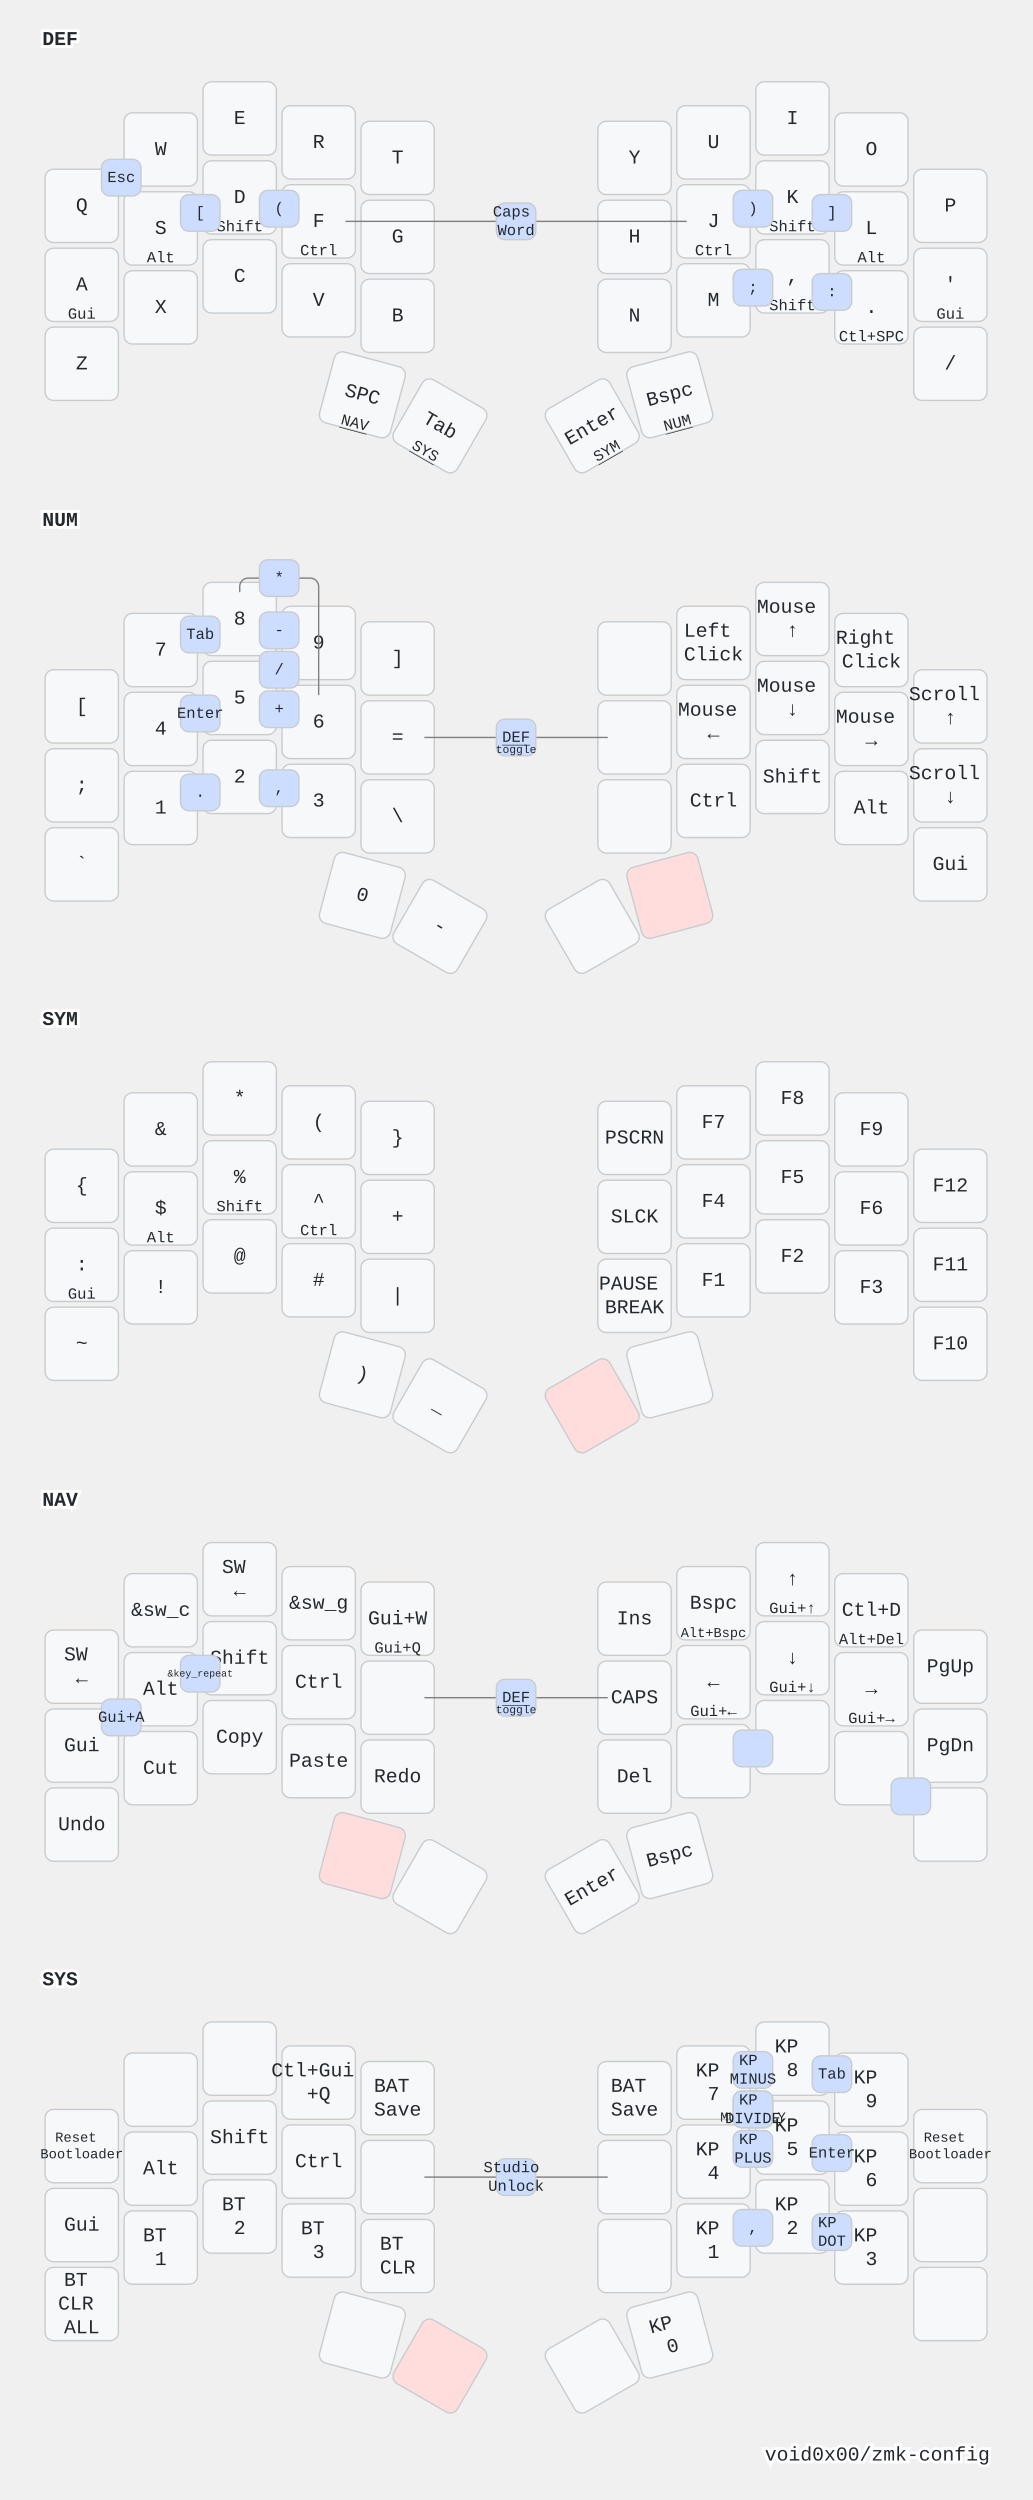
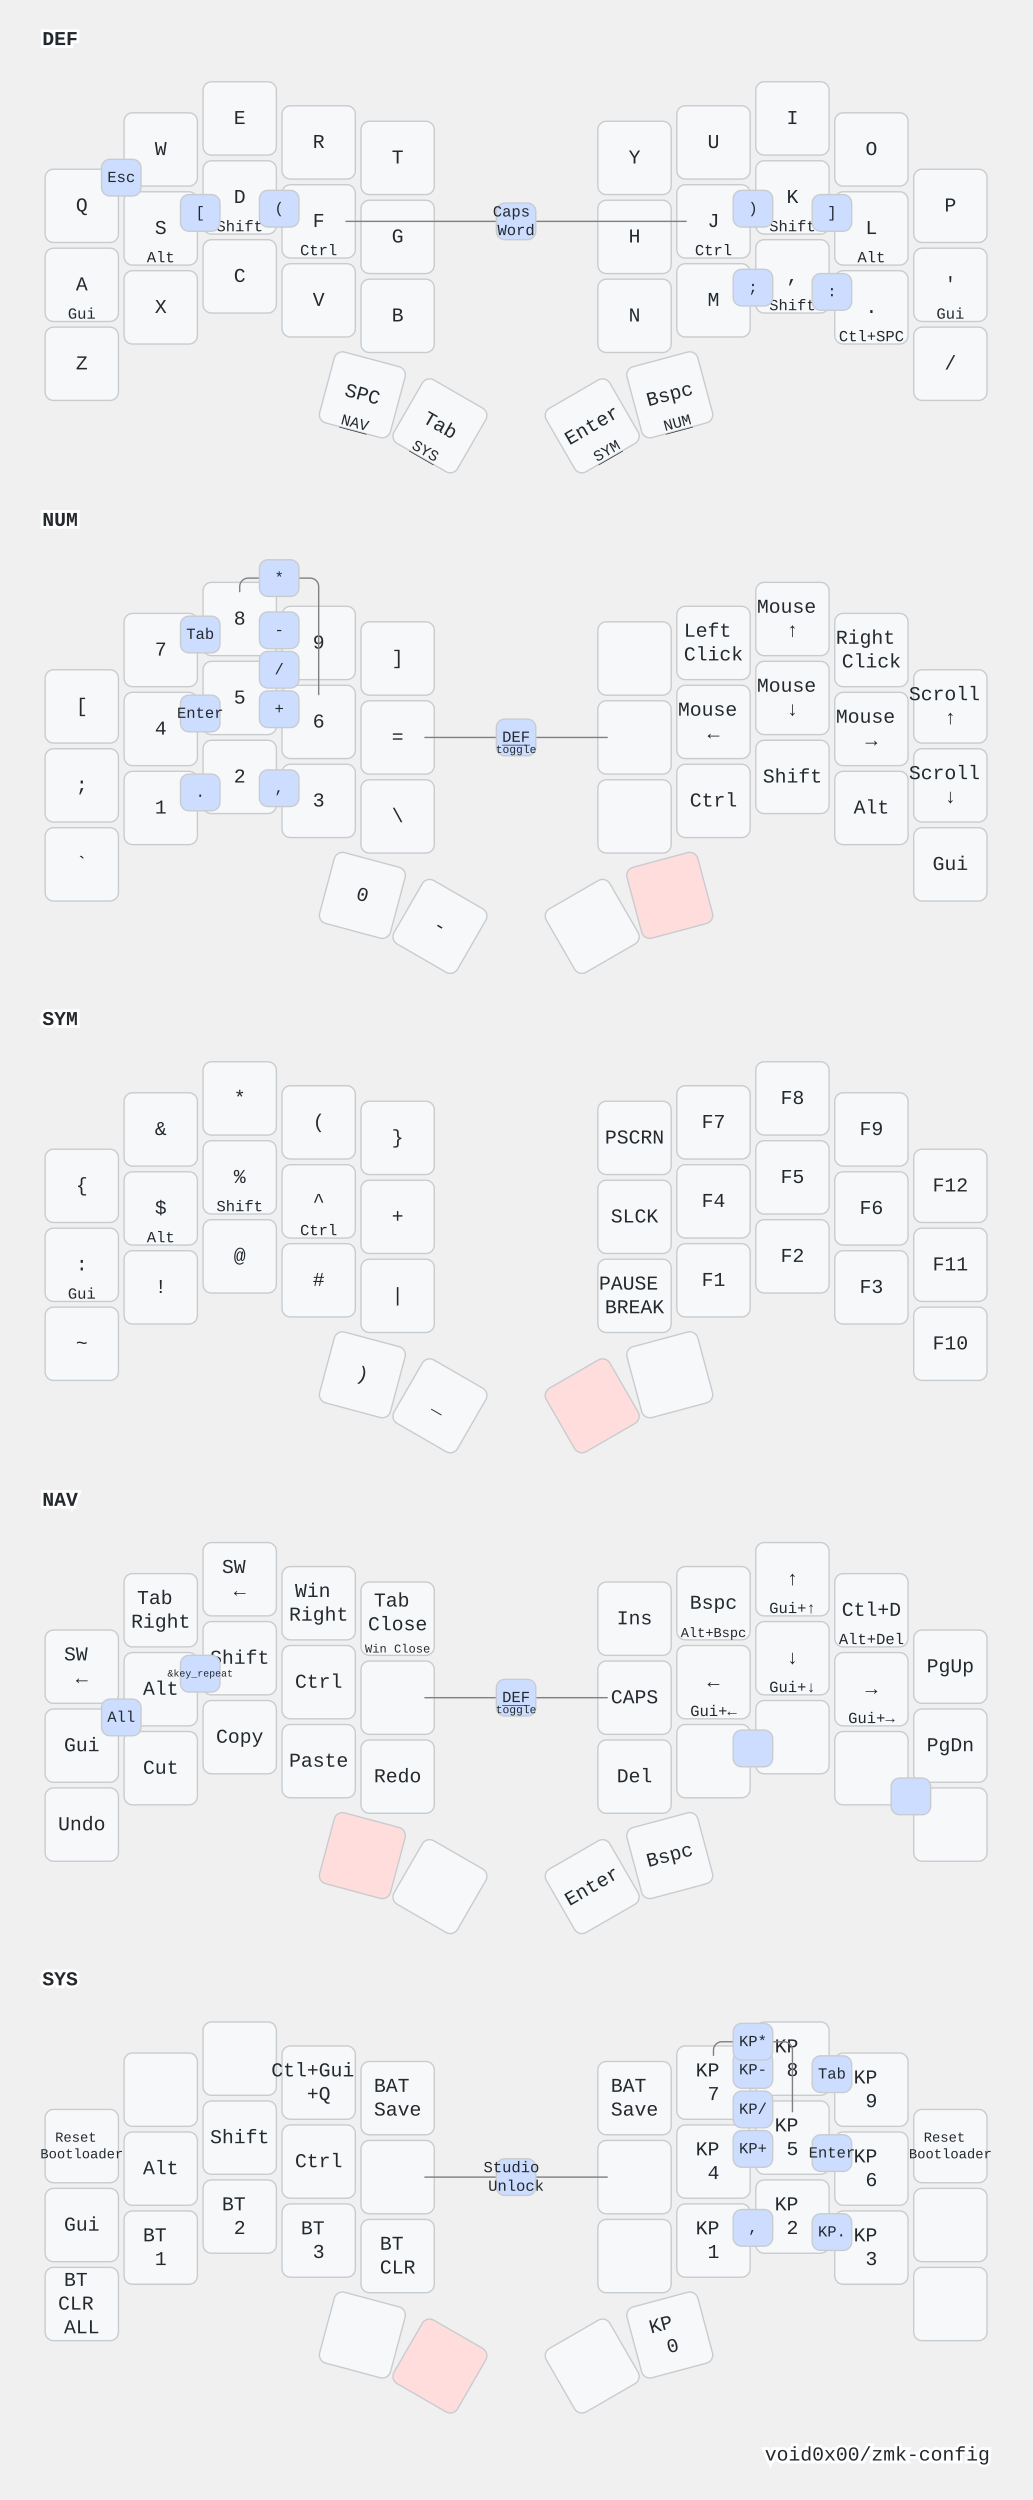
<svg xmlns="http://www.w3.org/2000/svg" xmlns:xlink="http://www.w3.org/1999/xlink" width="732" height="1773" viewBox="0 0 732 1773" class="keymap">
  <defs>/* start glyphs */
<svg id="mdi:play-pause">
      <svg id="mdi-play-pause" viewBox="0 0 24 24">
        <path d="M3,5V19L11,12M13,19H16V5H13M18,5V19H21V5" />
      </svg>
    </svg>
    <svg id="mdi:skip-backward">
      <svg id="mdi-skip-backward" viewBox="0 0 24 24">
        <path d="M20,5V19L13,12M6,5V19H4V5M13,5V19L6,12" />
      </svg>
    </svg>
    <svg id="mdi:skip-forward">
      <svg id="mdi-skip-forward" viewBox="0 0 24 24">
        <path d="M4,5V19L11,12M18,5V19H20V5M11,5V19L18,12" />
      </svg>
    </svg>
    <svg id="mdi:volume-high">
      <svg id="mdi-volume-high" viewBox="0 0 24 24">
        <path d="M14,3.23V5.29C16.89,6.15 19,8.83 19,12C19,15.17 16.89,17.84 14,18.7V20.77C18,19.86 21,16.28 21,12C21,7.72 18,4.14 14,3.23M16.5,12C16.5,10.23 15.5,8.71 14,7.97V16C15.5,15.29 16.5,13.76 16.5,12M3,9V15H7L12,20V4L7,9H3Z" />
      </svg>
    </svg>
    <svg id="mdi:volume-medium">
      <svg id="mdi-volume-medium" viewBox="0 0 24 24">
        <path d="M5,9V15H9L14,20V4L9,9M18.5,12C18.5,10.23 17.5,8.71 16,7.97V16C17.5,15.29 18.5,13.76 18.5,12Z" />
      </svg>
    </svg>
    <svg id="mdi:volume-off">
      <svg id="mdi-volume-off" viewBox="0 0 24 24">
        <path d="M12,4L9.91,6.09L12,8.18M4.27,3L3,4.27L7.73,9H3V15H7L12,20V13.27L16.25,17.53C15.58,18.04 14.83,18.46 14,18.7V20.77C15.38,20.45 16.63,19.82 17.68,18.96L19.73,21L21,19.73L12,10.73M19,12C19,12.94 18.8,13.82 18.46,14.64L19.97,16.15C20.62,14.91 21,13.5 21,12C21,7.72 18,4.14 14,3.23V5.29C16.89,6.15 19,8.83 19,12M16.5,12C16.5,10.23 15.5,8.71 14,7.97V10.18L16.45,12.63C16.5,12.43 16.5,12.21 16.5,12Z" />
      </svg>
    </svg>
  </defs>/* end glyphs */
<style>/* inherit to force styles through use tags */
svg path {
    fill: inherit;
}

/* font and background color specifications */
svg.keymap {
    font-family: SFMono-Regular,Consolas,Liberation Mono,Menlo,monospace;
    font-size: 14px;
    font-kerning: normal;
    text-rendering: optimizeLegibility;
    fill: #24292e;
}

/* default key styling */
rect.key {
    fill: #f6f8fa;
}

rect.key, rect.combo {
    stroke: #c9cccf;
    stroke-width: 1;
}

/* default key side styling, only used is draw_key_sides is set */
rect.side {
    filter: brightness(90%);
}

/* color accent for combo boxes */
rect.combo, rect.combo-separate {
    fill: #cdf;
}

/* color accent for held keys */
rect.held, rect.combo.held {
    fill: #fdd;
}

/* color accent for ghost (optional) keys */
rect.ghost, rect.combo.ghost {
    stroke-dasharray: 4, 4;
    stroke-width: 2;
}

text {
    text-anchor: middle;
    dominant-baseline: middle;
}

/* styling for layer labels */
text.label {
    font-weight: bold;
    text-anchor: start;
    stroke: white;
    stroke-width: 4;
    paint-order: stroke;
}

/* styling for optional footer */
text.footer {
    text-anchor: end;
    dominant-baseline: auto;
    stroke: white;
    stroke-width: 4;
    paint-order: stroke;
}

/* styling for combo tap, and key non-tap label text */
text.combo, text.hold, text.shifted, text.left, text.right, text.tl, text.tr, text.bl, text.br {
    font-size: 11px;
}

text.hold, text.bl, text.br {
    text-anchor: middle;
    dominant-baseline: auto;
}

text.shifted, text.tl, text.tr {
    text-anchor: middle;
    dominant-baseline: hanging;
}

text.left, text.tl, text.bl {
    text-anchor: start;
}

text.right, text.tr, text.br {
    text-anchor: end;
}

text.layer-activator {
    text-decoration: underline;
}

/* styling for hold/shifted label text in combo box */
text.combo.hold, text.combo.shifted, text.combo.left, text.combo.right {
    font-size: 8px;
}

/* lighter symbol for transparent keys */
text.trans {
    fill: #7b7e81;
}

/* styling for combo dendrons */
path.combo {
    stroke-width: 1;
    stroke: gray;
    fill: none;
}

/* Start Tabler Icons Cleanup */
/* cannot use height/width with glyphs */
.icon-tabler &gt; path {
    fill: inherit;
    stroke: inherit;
    stroke-width: 2;
}
/* hide tabler's default box */
.icon-tabler &gt; path[stroke="none"][fill="none"] {
    visibility: hidden;
}
/* End Tabler Icons Cleanup */

@media (prefers-color-scheme: dark) {
svg.keymap { fill: #d1d6db; }
rect.key { fill: #3f4750; }
rect.key, rect.combo { stroke: #60666c; }
rect.combo, rect.combo-separate { fill: #1f3d7a; }
rect.held, rect.combo.held { fill: #854747; }
text.label, text.footer { stroke: black; }
text.trans { fill: #7e8184; }
path.combo { stroke: #7f7f7f; }

}</style>
  <g transform="translate(30, 0)" class="layer-DEF">
    <text x="0" y="28" class="label" id="DEF">DEF</text>
    <g transform="translate(0, 56)">
      <g transform="translate(28, 90)" class="key keypos-0">
        <rect rx="6" ry="6" x="-26" y="-26" width="52" height="52" class="key" />
        <text x="0" y="0" class="key tap">Q</text>
      </g>
      <g transform="translate(84, 50)" class="key keypos-1">
        <rect rx="6" ry="6" x="-26" y="-26" width="52" height="52" class="key" />
        <text x="0" y="0" class="key tap">W</text>
      </g>
      <g transform="translate(140, 28)" class="key keypos-2">
        <rect rx="6" ry="6" x="-26" y="-26" width="52" height="52" class="key" />
        <text x="0" y="0" class="key tap">E</text>
      </g>
      <g transform="translate(196, 45)" class="key keypos-3">
        <rect rx="6" ry="6" x="-26" y="-26" width="52" height="52" class="key" />
        <text x="0" y="0" class="key tap">R</text>
      </g>
      <g transform="translate(252, 56)" class="key keypos-4">
        <rect rx="6" ry="6" x="-26" y="-26" width="52" height="52" class="key" />
        <text x="0" y="0" class="key tap">T</text>
      </g>
      <g transform="translate(420, 56)" class="key keypos-5">
        <rect rx="6" ry="6" x="-26" y="-26" width="52" height="52" class="key" />
        <text x="0" y="0" class="key tap">Y</text>
      </g>
      <g transform="translate(476, 45)" class="key keypos-6">
        <rect rx="6" ry="6" x="-26" y="-26" width="52" height="52" class="key" />
        <text x="0" y="0" class="key tap">U</text>
      </g>
      <g transform="translate(532, 28)" class="key keypos-7">
        <rect rx="6" ry="6" x="-26" y="-26" width="52" height="52" class="key" />
        <text x="0" y="0" class="key tap">I</text>
      </g>
      <g transform="translate(588, 50)" class="key keypos-8">
        <rect rx="6" ry="6" x="-26" y="-26" width="52" height="52" class="key" />
        <text x="0" y="0" class="key tap">O</text>
      </g>
      <g transform="translate(644, 90)" class="key keypos-9">
        <rect rx="6" ry="6" x="-26" y="-26" width="52" height="52" class="key" />
        <text x="0" y="0" class="key tap">P</text>
      </g>
      <g transform="translate(28, 146)" class="key keypos-10">
        <rect rx="6" ry="6" x="-26" y="-26" width="52" height="52" class="key" />
        <text x="0" y="0" class="key tap">A</text>
        <text x="0" y="24" class="key hold">Gui</text>
      </g>
      <g transform="translate(84, 106)" class="key keypos-11">
        <rect rx="6" ry="6" x="-26" y="-26" width="52" height="52" class="key" />
        <text x="0" y="0" class="key tap">S</text>
        <text x="0" y="24" class="key hold">Alt</text>
      </g>
      <g transform="translate(140, 84)" class="key keypos-12">
        <rect rx="6" ry="6" x="-26" y="-26" width="52" height="52" class="key" />
        <text x="0" y="0" class="key tap">D</text>
        <text x="0" y="24" class="key hold">Shift</text>
      </g>
      <g transform="translate(196, 101)" class="key keypos-13">
        <rect rx="6" ry="6" x="-26" y="-26" width="52" height="52" class="key" />
        <text x="0" y="0" class="key tap">F</text>
        <text x="0" y="24" class="key hold">Ctrl</text>
      </g>
      <g transform="translate(252, 112)" class="key keypos-14">
        <rect rx="6" ry="6" x="-26" y="-26" width="52" height="52" class="key" />
        <text x="0" y="0" class="key tap">G</text>
      </g>
      <g transform="translate(420, 112)" class="key keypos-15">
        <rect rx="6" ry="6" x="-26" y="-26" width="52" height="52" class="key" />
        <text x="0" y="0" class="key tap">H</text>
      </g>
      <g transform="translate(476, 101)" class="key keypos-16">
        <rect rx="6" ry="6" x="-26" y="-26" width="52" height="52" class="key" />
        <text x="0" y="0" class="key tap">J</text>
        <text x="0" y="24" class="key hold">Ctrl</text>
      </g>
      <g transform="translate(532, 84)" class="key keypos-17">
        <rect rx="6" ry="6" x="-26" y="-26" width="52" height="52" class="key" />
        <text x="0" y="0" class="key tap">K</text>
        <text x="0" y="24" class="key hold">Shift</text>
      </g>
      <g transform="translate(588, 106)" class="key keypos-18">
        <rect rx="6" ry="6" x="-26" y="-26" width="52" height="52" class="key" />
        <text x="0" y="0" class="key tap">L</text>
        <text x="0" y="24" class="key hold">Alt</text>
      </g>
      <g transform="translate(644, 146)" class="key keypos-19">
        <rect rx="6" ry="6" x="-26" y="-26" width="52" height="52" class="key" />
        <text x="0" y="0" class="key tap">'</text>
        <text x="0" y="24" class="key hold">Gui</text>
      </g>
      <g transform="translate(28, 202)" class="key keypos-20">
        <rect rx="6" ry="6" x="-26" y="-26" width="52" height="52" class="key" />
        <text x="0" y="0" class="key tap">Z</text>
      </g>
      <g transform="translate(84, 162)" class="key keypos-21">
        <rect rx="6" ry="6" x="-26" y="-26" width="52" height="52" class="key" />
        <text x="0" y="0" class="key tap">X</text>
      </g>
      <g transform="translate(140, 140)" class="key keypos-22">
        <rect rx="6" ry="6" x="-26" y="-26" width="52" height="52" class="key" />
        <text x="0" y="0" class="key tap">C</text>
      </g>
      <g transform="translate(196, 157)" class="key keypos-23">
        <rect rx="6" ry="6" x="-26" y="-26" width="52" height="52" class="key" />
        <text x="0" y="0" class="key tap">V</text>
      </g>
      <g transform="translate(252, 168)" class="key keypos-24">
        <rect rx="6" ry="6" x="-26" y="-26" width="52" height="52" class="key" />
        <text x="0" y="0" class="key tap">B</text>
      </g>
      <g transform="translate(420, 168)" class="key keypos-25">
        <rect rx="6" ry="6" x="-26" y="-26" width="52" height="52" class="key" />
        <text x="0" y="0" class="key tap">N</text>
      </g>
      <g transform="translate(476, 157)" class="key keypos-26">
        <rect rx="6" ry="6" x="-26" y="-26" width="52" height="52" class="key" />
        <text x="0" y="0" class="key tap">M</text>
      </g>
      <g transform="translate(532, 140)" class="key keypos-27">
        <rect rx="6" ry="6" x="-26" y="-26" width="52" height="52" class="key" />
        <text x="0" y="0" class="key tap">,</text>
        <text x="0" y="24" class="key hold">Shift</text>
      </g>
      <g transform="translate(588, 162)" class="key keypos-28">
        <rect rx="6" ry="6" x="-26" y="-26" width="52" height="52" class="key" />
        <text x="0" y="0" class="key tap">.</text>
        <text x="0" y="24" class="key hold">Ctl+SPC</text>
      </g>
      <g transform="translate(644, 202)" class="key keypos-29">
        <rect rx="6" ry="6" x="-26" y="-26" width="52" height="52" class="key" />
        <text x="0" y="0" class="key tap">/</text>
      </g>
      <g transform="translate(227, 224) rotate(15.0)" class="key keypos-30">
        <rect rx="6" ry="6" x="-26" y="-26" width="52" height="52" class="key" />
        <text x="0" y="0" class="key tap">SPC</text>
        <a href="#NAV">
          <text x="0" y="24" class="key hold layer-activator">NAV</text>
        </a>
      </g>
      <g transform="translate(282, 246) rotate(30.0)" class="key keypos-31">
        <rect rx="6" ry="6" x="-26" y="-26" width="52" height="52" class="key" />
        <text x="0" y="0" class="key tap">Tab</text>
        <a href="#SYS">
          <text x="0" y="24" class="key hold layer-activator">SYS</text>
        </a>
      </g>
      <g transform="translate(390, 246) rotate(-30.0)" class="key keypos-32">
        <rect rx="6" ry="6" x="-26" y="-26" width="52" height="52" class="key" />
        <text x="0" y="0" class="key tap">Enter</text>
        <a href="#SYM">
          <text x="0" y="24" class="key hold layer-activator">SYM</text>
        </a>
      </g>
      <g transform="translate(445, 224) rotate(-15.0)" class="key keypos-33">
        <rect rx="6" ry="6" x="-26" y="-26" width="52" height="52" class="key" />
        <text x="0" y="0" class="key tap">Bspc</text>
        <a href="#NUM">
          <text x="0" y="24" class="key hold layer-activator">NUM</text>
        </a>
      </g>
      <g class="combo combopos-0">
        <rect rx="6" ry="6" x="42" y="57" width="28" height="26" class="combo" />
        <text x="56" y="70" class="combo tap">Esc</text>
      </g>
      <g class="combo combopos-1">
        <rect rx="6" ry="6" x="154" y="79" width="28" height="26" class="combo" />
        <text x="168" y="92" class="combo tap">(</text>
      </g>
      <g class="combo combopos-2">
        <rect rx="6" ry="6" x="490" y="79" width="28" height="26" class="combo" />
        <text x="504" y="92" class="combo tap">)</text>
      </g>
      <g class="combo combopos-3">
        <rect rx="6" ry="6" x="98" y="82" width="28" height="26" class="combo" />
        <text x="112" y="95" class="combo tap">[</text>
      </g>
      <g class="combo combopos-4">
        <rect rx="6" ry="6" x="546" y="82" width="28" height="26" class="combo" />
        <text x="560" y="95" class="combo tap">]</text>
      </g>
      <g class="combo combopos-5">
        <rect rx="6" ry="6" x="490" y="135" width="28" height="26" class="combo" />
        <text x="504" y="148" class="combo tap">;</text>
      </g>
      <g class="combo combopos-6">
        <rect rx="6" ry="6" x="546" y="138" width="28" height="26" class="combo" />
        <text x="560" y="151" class="combo tap">:</text>
      </g>
      <g class="combo combopos-7">
        <path d="M336,101 l-121,0" class="combo" />
        <path d="M336,101 l121,0" class="combo" />
        <rect rx="6" ry="6" x="322" y="88" width="28" height="26" class="combo" />
        <text x="336" y="101" class="combo tap">
          <tspan x="336" dy="-0.6em">Caps</tspan>
          <tspan x="336" dy="1.2em">Word</tspan>
        </text>
      </g>
    </g>
  </g>
  <g transform="translate(30, 341)" class="layer-NUM">
    <text x="0" y="28" class="label" id="NUM">NUM</text>
    <g transform="translate(0, 70)">
      <g transform="translate(28, 90)" class="key keypos-0">
        <rect rx="6" ry="6" x="-26" y="-26" width="52" height="52" class="key" />
        <text x="0" y="0" class="key tap">[</text>
      </g>
      <g transform="translate(84, 50)" class="key keypos-1">
        <rect rx="6" ry="6" x="-26" y="-26" width="52" height="52" class="key" />
        <text x="0" y="0" class="key tap">7</text>
      </g>
      <g transform="translate(140, 28)" class="key keypos-2">
        <rect rx="6" ry="6" x="-26" y="-26" width="52" height="52" class="key" />
        <text x="0" y="0" class="key tap">8</text>
      </g>
      <g transform="translate(196, 45)" class="key keypos-3">
        <rect rx="6" ry="6" x="-26" y="-26" width="52" height="52" class="key" />
        <text x="0" y="0" class="key tap">9</text>
      </g>
      <g transform="translate(252, 56)" class="key keypos-4">
        <rect rx="6" ry="6" x="-26" y="-26" width="52" height="52" class="key" />
        <text x="0" y="0" class="key tap">]</text>
      </g>
      <g transform="translate(420, 56)" class="key keypos-5">
        <rect rx="6" ry="6" x="-26" y="-26" width="52" height="52" class="key" />
      </g>
      <g transform="translate(476, 45)" class="key keypos-6">
        <rect rx="6" ry="6" x="-26" y="-26" width="52" height="52" class="key" />
        <text x="0" y="0" class="key tap">
          <tspan x="0" dy="-0.6em">Left</tspan>
          <tspan x="0" dy="1.2em">Click</tspan>
        </text>
      </g>
      <g transform="translate(532, 28)" class="key keypos-7">
        <rect rx="6" ry="6" x="-26" y="-26" width="52" height="52" class="key" />
        <text x="0" y="0" class="key tap">
          <tspan x="0" dy="-0.6em">Mouse</tspan>
          <tspan x="0" dy="1.2em">↑</tspan>
        </text>
      </g>
      <g transform="translate(588, 50)" class="key keypos-8">
        <rect rx="6" ry="6" x="-26" y="-26" width="52" height="52" class="key" />
        <text x="0" y="0" class="key tap">
          <tspan x="0" dy="-0.6em">Right</tspan>
          <tspan x="0" dy="1.2em">Click</tspan>
        </text>
      </g>
      <g transform="translate(644, 90)" class="key keypos-9">
        <rect rx="6" ry="6" x="-26" y="-26" width="52" height="52" class="key" />
        <text x="0" y="0" class="key tap">
          <tspan x="0" dy="-0.6em">Scroll</tspan>
          <tspan x="0" dy="1.2em">↑</tspan>
        </text>
      </g>
      <g transform="translate(28, 146)" class="key keypos-10">
        <rect rx="6" ry="6" x="-26" y="-26" width="52" height="52" class="key" />
        <text x="0" y="0" class="key tap">;</text>
      </g>
      <g transform="translate(84, 106)" class="key keypos-11">
        <rect rx="6" ry="6" x="-26" y="-26" width="52" height="52" class="key" />
        <text x="0" y="0" class="key tap">4</text>
      </g>
      <g transform="translate(140, 84)" class="key keypos-12">
        <rect rx="6" ry="6" x="-26" y="-26" width="52" height="52" class="key" />
        <text x="0" y="0" class="key tap">5</text>
      </g>
      <g transform="translate(196, 101)" class="key keypos-13">
        <rect rx="6" ry="6" x="-26" y="-26" width="52" height="52" class="key" />
        <text x="0" y="0" class="key tap">6</text>
      </g>
      <g transform="translate(252, 112)" class="key keypos-14">
        <rect rx="6" ry="6" x="-26" y="-26" width="52" height="52" class="key" />
        <text x="0" y="0" class="key tap">=</text>
      </g>
      <g transform="translate(420, 112)" class="key keypos-15">
        <rect rx="6" ry="6" x="-26" y="-26" width="52" height="52" class="key" />
      </g>
      <g transform="translate(476, 101)" class="key keypos-16">
        <rect rx="6" ry="6" x="-26" y="-26" width="52" height="52" class="key" />
        <text x="0" y="0" class="key tap">
          <tspan x="0" dy="-0.6em">Mouse</tspan>
          <tspan x="0" dy="1.2em">←</tspan>
        </text>
      </g>
      <g transform="translate(532, 84)" class="key keypos-17">
        <rect rx="6" ry="6" x="-26" y="-26" width="52" height="52" class="key" />
        <text x="0" y="0" class="key tap">
          <tspan x="0" dy="-0.6em">Mouse</tspan>
          <tspan x="0" dy="1.2em">↓</tspan>
        </text>
      </g>
      <g transform="translate(588, 106)" class="key keypos-18">
        <rect rx="6" ry="6" x="-26" y="-26" width="52" height="52" class="key" />
        <text x="0" y="0" class="key tap">
          <tspan x="0" dy="-0.6em">Mouse</tspan>
          <tspan x="0" dy="1.2em">→</tspan>
        </text>
      </g>
      <g transform="translate(644, 146)" class="key keypos-19">
        <rect rx="6" ry="6" x="-26" y="-26" width="52" height="52" class="key" />
        <text x="0" y="0" class="key tap">
          <tspan x="0" dy="-0.6em">Scroll</tspan>
          <tspan x="0" dy="1.2em">↓</tspan>
        </text>
      </g>
      <g transform="translate(28, 202)" class="key keypos-20">
        <rect rx="6" ry="6" x="-26" y="-26" width="52" height="52" class="key" />
        <text x="0" y="0" class="key tap">`</text>
      </g>
      <g transform="translate(84, 162)" class="key keypos-21">
        <rect rx="6" ry="6" x="-26" y="-26" width="52" height="52" class="key" />
        <text x="0" y="0" class="key tap">1</text>
      </g>
      <g transform="translate(140, 140)" class="key keypos-22">
        <rect rx="6" ry="6" x="-26" y="-26" width="52" height="52" class="key" />
        <text x="0" y="0" class="key tap">2</text>
      </g>
      <g transform="translate(196, 157)" class="key keypos-23">
        <rect rx="6" ry="6" x="-26" y="-26" width="52" height="52" class="key" />
        <text x="0" y="0" class="key tap">3</text>
      </g>
      <g transform="translate(252, 168)" class="key keypos-24">
        <rect rx="6" ry="6" x="-26" y="-26" width="52" height="52" class="key" />
        <text x="0" y="0" class="key tap">\</text>
      </g>
      <g transform="translate(420, 168)" class="key keypos-25">
        <rect rx="6" ry="6" x="-26" y="-26" width="52" height="52" class="key" />
      </g>
      <g transform="translate(476, 157)" class="key keypos-26">
        <rect rx="6" ry="6" x="-26" y="-26" width="52" height="52" class="key" />
        <text x="0" y="0" class="key tap">Ctrl</text>
      </g>
      <g transform="translate(532, 140)" class="key keypos-27">
        <rect rx="6" ry="6" x="-26" y="-26" width="52" height="52" class="key" />
        <text x="0" y="0" class="key tap">Shift</text>
      </g>
      <g transform="translate(588, 162)" class="key keypos-28">
        <rect rx="6" ry="6" x="-26" y="-26" width="52" height="52" class="key" />
        <text x="0" y="0" class="key tap">Alt</text>
      </g>
      <g transform="translate(644, 202)" class="key keypos-29">
        <rect rx="6" ry="6" x="-26" y="-26" width="52" height="52" class="key" />
        <text x="0" y="0" class="key tap">Gui</text>
      </g>
      <g transform="translate(227, 224) rotate(15.0)" class="key keypos-30">
        <rect rx="6" ry="6" x="-26" y="-26" width="52" height="52" class="key" />
        <text x="0" y="0" class="key tap">0</text>
      </g>
      <g transform="translate(282, 246) rotate(30.0)" class="key keypos-31">
        <rect rx="6" ry="6" x="-26" y="-26" width="52" height="52" class="key" />
        <text x="0" y="0" class="key tap">-</text>
      </g>
      <g transform="translate(390, 246) rotate(-30.0)" class="key trans keypos-32">
        <rect rx="6" ry="6" x="-26" y="-26" width="52" height="52" class="key trans" />
      </g>
      <g transform="translate(445, 224) rotate(-15.0)" class="key held keypos-33">
        <rect rx="6" ry="6" x="-26" y="-26" width="52" height="52" class="key held" />
      </g>
      <g class="combo combopos-0">
        <path d="M336,112 l-65,0" class="combo" />
        <path d="M336,112 l65,0" class="combo" />
        <rect rx="6" ry="6" x="322" y="99" width="28" height="26" class="combo" />
        <a href="#DEF">
          <text x="336" y="112" class="combo tap layer-activator">DEF</text>
        </a>
        <text x="336" y="123" class="combo hold">toggle</text>
      </g>
      <g class="combo combopos-1">
        <rect rx="6" ry="6" x="154" y="79" width="28" height="26" class="combo" />
        <text x="168" y="92" class="combo tap">+</text>
      </g>
      <g class="combo combopos-2">
        <rect rx="6" ry="6" x="154" y="23" width="28" height="26" class="combo" />
        <text x="168" y="36" class="combo tap">-</text>
      </g>
      <g class="combo combopos-3">
        <path d="M168,-1 h-22 a6.0,6.0 0 0 0 -6.0,6.0 v4" class="combo" />
        <path d="M168,-1 h22 a6.0,6.0 0 0 1 6.0,6.0 v77" class="combo" />
        <rect rx="6" ry="6" x="154" y="-14" width="28" height="26" class="combo" />
        <text x="168" y="-1" class="combo tap">*</text>
      </g>
      <g class="combo combopos-4">
        <rect rx="6" ry="6" x="154" y="51" width="28" height="26" class="combo" />
        <text x="168" y="64" class="combo tap">/</text>
      </g>
      <g class="combo combopos-5">
        <rect rx="6" ry="6" x="154" y="135" width="28" height="26" class="combo" />
        <text x="168" y="148" class="combo tap">,</text>
      </g>
      <g class="combo combopos-6">
        <rect rx="6" ry="6" x="98" y="138" width="28" height="26" class="combo" />
        <text x="112" y="151" class="combo tap">.</text>
      </g>
      <g class="combo combopos-7">
        <rect rx="6" ry="6" x="98" y="82" width="28" height="26" class="combo" />
        <text x="112" y="95" class="combo tap">Enter</text>
      </g>
      <g class="combo combopos-8">
        <rect rx="6" ry="6" x="98" y="26" width="28" height="26" class="combo" />
        <text x="112" y="39" class="combo tap">Tab</text>
      </g>
    </g>
  </g>
  <g transform="translate(30, 695)" class="layer-SYM">
    <text x="0" y="28" class="label" id="SYM">SYM</text>
    <g transform="translate(0, 56)">
      <g transform="translate(28, 90)" class="key keypos-0">
        <rect rx="6" ry="6" x="-26" y="-26" width="52" height="52" class="key" />
        <text x="0" y="0" class="key tap">{</text>
      </g>
      <g transform="translate(84, 50)" class="key keypos-1">
        <rect rx="6" ry="6" x="-26" y="-26" width="52" height="52" class="key" />
        <text x="0" y="0" class="key tap">&amp;</text>
      </g>
      <g transform="translate(140, 28)" class="key keypos-2">
        <rect rx="6" ry="6" x="-26" y="-26" width="52" height="52" class="key" />
        <text x="0" y="0" class="key tap">*</text>
      </g>
      <g transform="translate(196, 45)" class="key keypos-3">
        <rect rx="6" ry="6" x="-26" y="-26" width="52" height="52" class="key" />
        <text x="0" y="0" class="key tap">(</text>
      </g>
      <g transform="translate(252, 56)" class="key keypos-4">
        <rect rx="6" ry="6" x="-26" y="-26" width="52" height="52" class="key" />
        <text x="0" y="0" class="key tap">}</text>
      </g>
      <g transform="translate(420, 56)" class="key keypos-5">
        <rect rx="6" ry="6" x="-26" y="-26" width="52" height="52" class="key" />
        <text x="0" y="0" class="key tap">PSCRN</text>
      </g>
      <g transform="translate(476, 45)" class="key keypos-6">
        <rect rx="6" ry="6" x="-26" y="-26" width="52" height="52" class="key" />
        <text x="0" y="0" class="key tap">F7</text>
      </g>
      <g transform="translate(532, 28)" class="key keypos-7">
        <rect rx="6" ry="6" x="-26" y="-26" width="52" height="52" class="key" />
        <text x="0" y="0" class="key tap">F8</text>
      </g>
      <g transform="translate(588, 50)" class="key keypos-8">
        <rect rx="6" ry="6" x="-26" y="-26" width="52" height="52" class="key" />
        <text x="0" y="0" class="key tap">F9</text>
      </g>
      <g transform="translate(644, 90)" class="key keypos-9">
        <rect rx="6" ry="6" x="-26" y="-26" width="52" height="52" class="key" />
        <text x="0" y="0" class="key tap">F12</text>
      </g>
      <g transform="translate(28, 146)" class="key keypos-10">
        <rect rx="6" ry="6" x="-26" y="-26" width="52" height="52" class="key" />
        <text x="0" y="0" class="key tap">:</text>
        <text x="0" y="24" class="key hold">Gui</text>
      </g>
      <g transform="translate(84, 106)" class="key keypos-11">
        <rect rx="6" ry="6" x="-26" y="-26" width="52" height="52" class="key" />
        <text x="0" y="0" class="key tap">$</text>
        <text x="0" y="24" class="key hold">Alt</text>
      </g>
      <g transform="translate(140, 84)" class="key keypos-12">
        <rect rx="6" ry="6" x="-26" y="-26" width="52" height="52" class="key" />
        <text x="0" y="0" class="key tap">%</text>
        <text x="0" y="24" class="key hold">Shift</text>
      </g>
      <g transform="translate(196, 101)" class="key keypos-13">
        <rect rx="6" ry="6" x="-26" y="-26" width="52" height="52" class="key" />
        <text x="0" y="0" class="key tap">^</text>
        <text x="0" y="24" class="key hold">Ctrl</text>
      </g>
      <g transform="translate(252, 112)" class="key keypos-14">
        <rect rx="6" ry="6" x="-26" y="-26" width="52" height="52" class="key" />
        <text x="0" y="0" class="key tap">+</text>
      </g>
      <g transform="translate(420, 112)" class="key keypos-15">
        <rect rx="6" ry="6" x="-26" y="-26" width="52" height="52" class="key" />
        <text x="0" y="0" class="key tap">SLCK</text>
      </g>
      <g transform="translate(476, 101)" class="key keypos-16">
        <rect rx="6" ry="6" x="-26" y="-26" width="52" height="52" class="key" />
        <text x="0" y="0" class="key tap">F4</text>
      </g>
      <g transform="translate(532, 84)" class="key keypos-17">
        <rect rx="6" ry="6" x="-26" y="-26" width="52" height="52" class="key" />
        <text x="0" y="0" class="key tap">F5</text>
      </g>
      <g transform="translate(588, 106)" class="key keypos-18">
        <rect rx="6" ry="6" x="-26" y="-26" width="52" height="52" class="key" />
        <text x="0" y="0" class="key tap">F6</text>
      </g>
      <g transform="translate(644, 146)" class="key keypos-19">
        <rect rx="6" ry="6" x="-26" y="-26" width="52" height="52" class="key" />
        <text x="0" y="0" class="key tap">F11</text>
      </g>
      <g transform="translate(28, 202)" class="key keypos-20">
        <rect rx="6" ry="6" x="-26" y="-26" width="52" height="52" class="key" />
        <text x="0" y="0" class="key tap">~</text>
      </g>
      <g transform="translate(84, 162)" class="key keypos-21">
        <rect rx="6" ry="6" x="-26" y="-26" width="52" height="52" class="key" />
        <text x="0" y="0" class="key tap">!</text>
      </g>
      <g transform="translate(140, 140)" class="key keypos-22">
        <rect rx="6" ry="6" x="-26" y="-26" width="52" height="52" class="key" />
        <text x="0" y="0" class="key tap">@</text>
      </g>
      <g transform="translate(196, 157)" class="key keypos-23">
        <rect rx="6" ry="6" x="-26" y="-26" width="52" height="52" class="key" />
        <text x="0" y="0" class="key tap">#</text>
      </g>
      <g transform="translate(252, 168)" class="key keypos-24">
        <rect rx="6" ry="6" x="-26" y="-26" width="52" height="52" class="key" />
        <text x="0" y="0" class="key tap">|</text>
      </g>
      <g transform="translate(420, 168)" class="key keypos-25">
        <rect rx="6" ry="6" x="-26" y="-26" width="52" height="52" class="key" />
        <text x="0" y="0" class="key tap">
          <tspan x="0" dy="-0.6em">PAUSE</tspan>
          <tspan x="0" dy="1.2em">BREAK</tspan>
        </text>
      </g>
      <g transform="translate(476, 157)" class="key keypos-26">
        <rect rx="6" ry="6" x="-26" y="-26" width="52" height="52" class="key" />
        <text x="0" y="0" class="key tap">F1</text>
      </g>
      <g transform="translate(532, 140)" class="key keypos-27">
        <rect rx="6" ry="6" x="-26" y="-26" width="52" height="52" class="key" />
        <text x="0" y="0" class="key tap">F2</text>
      </g>
      <g transform="translate(588, 162)" class="key keypos-28">
        <rect rx="6" ry="6" x="-26" y="-26" width="52" height="52" class="key" />
        <text x="0" y="0" class="key tap">F3</text>
      </g>
      <g transform="translate(644, 202)" class="key keypos-29">
        <rect rx="6" ry="6" x="-26" y="-26" width="52" height="52" class="key" />
        <text x="0" y="0" class="key tap">F10</text>
      </g>
      <g transform="translate(227, 224) rotate(15.0)" class="key keypos-30">
        <rect rx="6" ry="6" x="-26" y="-26" width="52" height="52" class="key" />
        <text x="0" y="0" class="key tap">)</text>
      </g>
      <g transform="translate(282, 246) rotate(30.0)" class="key keypos-31">
        <rect rx="6" ry="6" x="-26" y="-26" width="52" height="52" class="key" />
        <text x="0" y="0" class="key tap">_</text>
      </g>
      <g transform="translate(390, 246) rotate(-30.0)" class="key held keypos-32">
        <rect rx="6" ry="6" x="-26" y="-26" width="52" height="52" class="key held" />
      </g>
      <g transform="translate(445, 224) rotate(-15.0)" class="key trans keypos-33">
        <rect rx="6" ry="6" x="-26" y="-26" width="52" height="52" class="key trans" />
      </g>
    </g>
  </g>
  <g transform="translate(30, 1036)" class="layer-NAV">
    <text x="0" y="28" class="label" id="NAV">NAV</text>
    <g transform="translate(0, 56)">
      <g transform="translate(28, 90)" class="key keypos-0">
        <rect rx="6" ry="6" x="-26" y="-26" width="52" height="52" class="key" />
        <text x="0" y="0" class="key tap">
          <tspan x="0" dy="-0.6em">SW</tspan>
          <tspan x="0" dy="1.2em">←</tspan>
        </text>
      </g>
      <g transform="translate(84, 50)" class="key keypos-1">
        <rect rx="6" ry="6" x="-26" y="-26" width="52" height="52" class="key" />
-         <text x="0" y="0" class="key tap">&amp;sw_c</text>
+         <text x="0" y="0" class="key tap">
+           <tspan x="0" dy="-0.6em">Tab</tspan>
+           <tspan x="0" dy="1.2em">Right</tspan>
+         </text>
      </g>
      <g transform="translate(140, 28)" class="key keypos-2">
        <rect rx="6" ry="6" x="-26" y="-26" width="52" height="52" class="key" />
        <text x="0" y="0" class="key tap">
          <tspan x="0" dy="-0.6em">SW</tspan>
          <tspan x="0" dy="1.2em">←</tspan>
        </text>
      </g>
      <g transform="translate(196, 45)" class="key keypos-3">
        <rect rx="6" ry="6" x="-26" y="-26" width="52" height="52" class="key" />
-         <text x="0" y="0" class="key tap">&amp;sw_g</text>
+         <text x="0" y="0" class="key tap">
+           <tspan x="0" dy="-0.6em">Win</tspan>
+           <tspan x="0" dy="1.2em">Right</tspan>
+         </text>
      </g>
      <g transform="translate(252, 56)" class="key keypos-4">
        <rect rx="6" ry="6" x="-26" y="-26" width="52" height="52" class="key" />
-         <text x="0" y="0" class="key tap">Gui+W</text>
-         <text x="0" y="24" class="key hold">Gui+Q</text>
+         <text x="0" y="0" class="key tap">
+           <tspan x="0" dy="-0.9em">Tab</tspan>
+           <tspan x="0" dy="1.2em">Close</tspan>
+         </text>
+         <text x="0" y="24" class="key hold">
+           <tspan style="font-size: 78%">Win Close</tspan>
+         </text>
      </g>
      <g transform="translate(420, 56)" class="key keypos-5">
        <rect rx="6" ry="6" x="-26" y="-26" width="52" height="52" class="key" />
        <text x="0" y="0" class="key tap">Ins</text>
      </g>
      <g transform="translate(476, 45)" class="key keypos-6">
        <rect rx="6" ry="6" x="-26" y="-26" width="52" height="52" class="key" />
        <text x="0" y="0" class="key tap">Bspc</text>
        <text x="0" y="24" class="key hold">
          <tspan style="font-size: 88%">Alt+Bspc</tspan>
        </text>
      </g>
      <g transform="translate(532, 28)" class="key keypos-7">
        <rect rx="6" ry="6" x="-26" y="-26" width="52" height="52" class="key" />
        <text x="0" y="0" class="key tap">↑</text>
        <text x="0" y="24" class="key hold">Gui+↑</text>
      </g>
      <g transform="translate(588, 50)" class="key keypos-8">
        <rect rx="6" ry="6" x="-26" y="-26" width="52" height="52" class="key" />
        <text x="0" y="0" class="key tap">Ctl+D</text>
        <text x="0" y="24" class="key hold">Alt+Del</text>
      </g>
      <g transform="translate(644, 90)" class="key keypos-9">
        <rect rx="6" ry="6" x="-26" y="-26" width="52" height="52" class="key" />
        <text x="0" y="0" class="key tap">PgUp</text>
      </g>
      <g transform="translate(28, 146)" class="key keypos-10">
        <rect rx="6" ry="6" x="-26" y="-26" width="52" height="52" class="key" />
        <text x="0" y="0" class="key tap">Gui</text>
      </g>
      <g transform="translate(84, 106)" class="key keypos-11">
        <rect rx="6" ry="6" x="-26" y="-26" width="52" height="52" class="key" />
        <text x="0" y="0" class="key tap">Alt</text>
      </g>
      <g transform="translate(140, 84)" class="key keypos-12">
        <rect rx="6" ry="6" x="-26" y="-26" width="52" height="52" class="key" />
        <text x="0" y="0" class="key tap">Shift</text>
      </g>
      <g transform="translate(196, 101)" class="key keypos-13">
        <rect rx="6" ry="6" x="-26" y="-26" width="52" height="52" class="key" />
        <text x="0" y="0" class="key tap">Ctrl</text>
      </g>
      <g transform="translate(252, 112)" class="key keypos-14">
        <rect rx="6" ry="6" x="-26" y="-26" width="52" height="52" class="key" />
      </g>
      <g transform="translate(420, 112)" class="key keypos-15">
        <rect rx="6" ry="6" x="-26" y="-26" width="52" height="52" class="key" />
        <text x="0" y="0" class="key tap">CAPS</text>
      </g>
      <g transform="translate(476, 101)" class="key keypos-16">
        <rect rx="6" ry="6" x="-26" y="-26" width="52" height="52" class="key" />
        <text x="0" y="0" class="key tap">←</text>
        <text x="0" y="24" class="key hold">Gui+←</text>
      </g>
      <g transform="translate(532, 84)" class="key keypos-17">
        <rect rx="6" ry="6" x="-26" y="-26" width="52" height="52" class="key" />
        <text x="0" y="0" class="key tap">↓</text>
        <text x="0" y="24" class="key hold">Gui+↓</text>
      </g>
      <g transform="translate(588, 106)" class="key keypos-18">
        <rect rx="6" ry="6" x="-26" y="-26" width="52" height="52" class="key" />
        <text x="0" y="0" class="key tap">→</text>
        <text x="0" y="24" class="key hold">Gui+→</text>
      </g>
      <g transform="translate(644, 146)" class="key keypos-19">
        <rect rx="6" ry="6" x="-26" y="-26" width="52" height="52" class="key" />
        <text x="0" y="0" class="key tap">PgDn</text>
      </g>
      <g transform="translate(28, 202)" class="key keypos-20">
        <rect rx="6" ry="6" x="-26" y="-26" width="52" height="52" class="key" />
        <text x="0" y="0" class="key tap">Undo</text>
      </g>
      <g transform="translate(84, 162)" class="key keypos-21">
        <rect rx="6" ry="6" x="-26" y="-26" width="52" height="52" class="key" />
        <text x="0" y="0" class="key tap">Cut</text>
      </g>
      <g transform="translate(140, 140)" class="key keypos-22">
        <rect rx="6" ry="6" x="-26" y="-26" width="52" height="52" class="key" />
        <text x="0" y="0" class="key tap">Copy</text>
      </g>
      <g transform="translate(196, 157)" class="key keypos-23">
        <rect rx="6" ry="6" x="-26" y="-26" width="52" height="52" class="key" />
        <text x="0" y="0" class="key tap">Paste</text>
      </g>
      <g transform="translate(252, 168)" class="key keypos-24">
        <rect rx="6" ry="6" x="-26" y="-26" width="52" height="52" class="key" />
        <text x="0" y="0" class="key tap">Redo</text>
      </g>
      <g transform="translate(420, 168)" class="key keypos-25">
        <rect rx="6" ry="6" x="-26" y="-26" width="52" height="52" class="key" />
        <text x="0" y="0" class="key tap">Del</text>
      </g>
      <g transform="translate(476, 157)" class="key keypos-26">
        <rect rx="6" ry="6" x="-26" y="-26" width="52" height="52" class="key" />
        <use href="#mdi:skip-backward" xlink:href="#mdi:skip-backward" x="-7" y="-7" height="14" width="14.0" class="key tap glyph mdi:skip-backward" />
      </g>
      <g transform="translate(532, 140)" class="key keypos-27">
        <rect rx="6" ry="6" x="-26" y="-26" width="52" height="52" class="key" />
        <use href="#mdi:skip-forward" xlink:href="#mdi:skip-forward" x="-7" y="-7" height="14" width="14.0" class="key tap glyph mdi:skip-forward" />
      </g>
      <g transform="translate(588, 162)" class="key keypos-28">
        <rect rx="6" ry="6" x="-26" y="-26" width="52" height="52" class="key" />
        <use href="#mdi:volume-medium" xlink:href="#mdi:volume-medium" x="-7" y="-7" height="14" width="14.0" class="key tap glyph mdi:volume-medium" />
      </g>
      <g transform="translate(644, 202)" class="key keypos-29">
        <rect rx="6" ry="6" x="-26" y="-26" width="52" height="52" class="key" />
        <use href="#mdi:volume-high" xlink:href="#mdi:volume-high" x="-7" y="-7" height="14" width="14.0" class="key tap glyph mdi:volume-high" />
      </g>
      <g transform="translate(227, 224) rotate(15.0)" class="key held keypos-30">
        <rect rx="6" ry="6" x="-26" y="-26" width="52" height="52" class="key held" />
      </g>
      <g transform="translate(282, 246) rotate(30.0)" class="key trans keypos-31">
        <rect rx="6" ry="6" x="-26" y="-26" width="52" height="52" class="key trans" />
      </g>
      <g transform="translate(390, 246) rotate(-30.0)" class="key keypos-32">
        <rect rx="6" ry="6" x="-26" y="-26" width="52" height="52" class="key" />
        <text x="0" y="0" class="key tap">Enter</text>
      </g>
      <g transform="translate(445, 224) rotate(-15.0)" class="key keypos-33">
        <rect rx="6" ry="6" x="-26" y="-26" width="52" height="52" class="key" />
        <text x="0" y="0" class="key tap">Bspc</text>
      </g>
      <g class="combo combopos-0">
        <rect rx="6" ry="6" x="42" y="113" width="28" height="26" class="combo" />
-         <text x="56" y="126" class="combo tap">Gui+A</text>
+         <text x="56" y="126" class="combo tap">All</text>
      </g>
      <g class="combo combopos-1">
        <rect rx="6" ry="6" x="98" y="82" width="28" height="26" class="combo" />
        <text x="112" y="95" class="combo tap">
          <tspan style="font-size: 64%">&amp;key_repeat</tspan>
        </text>
      </g>
      <g class="combo combopos-2">
        <rect rx="6" ry="6" x="602" y="169" width="28" height="26" class="combo" />
        <use href="#mdi:volume-off" xlink:href="#mdi:volume-off" x="609" y="175" height="14" width="14.0" class="combo tap glyph mdi:volume-off" />
      </g>
      <g class="combo combopos-3">
        <rect rx="6" ry="6" x="490" y="135" width="28" height="26" class="combo" />
        <use href="#mdi:play-pause" xlink:href="#mdi:play-pause" x="497" y="141" height="14" width="14.0" class="combo tap glyph mdi:play-pause" />
      </g>
      <g class="combo combopos-4">
        <path d="M336,112 l-65,0" class="combo" />
        <path d="M336,112 l65,0" class="combo" />
        <rect rx="6" ry="6" x="322" y="99" width="28" height="26" class="combo" />
        <a href="#DEF">
          <text x="336" y="112" class="combo tap layer-activator">DEF</text>
        </a>
        <text x="336" y="123" class="combo hold">toggle</text>
      </g>
    </g>
  </g>
  <g transform="translate(30, 1376)" class="layer-SYS">
    <text x="0" y="28" class="label" id="SYS">SYS</text>
    <g transform="translate(0, 56)">
      <g transform="translate(28, 90)" class="key keypos-0">
        <rect rx="6" ry="6" x="-26" y="-26" width="52" height="52" class="key" />
        <text x="0" y="0" class="key tap">
          <tspan x="0" dy="-0.6em" style="font-size: 70%">Reset</tspan>
          <tspan x="0" dy="1.2em" style="font-size: 70%">Bootloader</tspan>
        </text>
      </g>
      <g transform="translate(84, 50)" class="key keypos-1">
        <rect rx="6" ry="6" x="-26" y="-26" width="52" height="52" class="key" />
      </g>
      <g transform="translate(140, 28)" class="key keypos-2">
        <rect rx="6" ry="6" x="-26" y="-26" width="52" height="52" class="key" />
      </g>
      <g transform="translate(196, 45)" class="key keypos-3">
        <rect rx="6" ry="6" x="-26" y="-26" width="52" height="52" class="key" />
        <text x="0" y="0" class="key tap">
          <tspan x="0" dy="-0.6em">Ctl+Gui</tspan>
          <tspan x="0" dy="1.2em">+Q</tspan>
        </text>
      </g>
      <g transform="translate(252, 56)" class="key keypos-4">
        <rect rx="6" ry="6" x="-26" y="-26" width="52" height="52" class="key" />
        <text x="0" y="0" class="key tap">
          <tspan x="0" dy="-0.6em">BAT</tspan>
          <tspan x="0" dy="1.2em">Save</tspan>
        </text>
      </g>
      <g transform="translate(420, 56)" class="key keypos-5">
        <rect rx="6" ry="6" x="-26" y="-26" width="52" height="52" class="key" />
        <text x="0" y="0" class="key tap">
          <tspan x="0" dy="-0.6em">BAT</tspan>
          <tspan x="0" dy="1.2em">Save</tspan>
        </text>
      </g>
      <g transform="translate(476, 45)" class="key keypos-6">
        <rect rx="6" ry="6" x="-26" y="-26" width="52" height="52" class="key" />
        <text x="0" y="0" class="key tap">
          <tspan x="0" dy="-0.6em">KP</tspan>
          <tspan x="0" dy="1.2em">7</tspan>
        </text>
      </g>
      <g transform="translate(532, 28)" class="key keypos-7">
        <rect rx="6" ry="6" x="-26" y="-26" width="52" height="52" class="key" />
        <text x="0" y="0" class="key tap">
          <tspan x="0" dy="-0.6em">KP</tspan>
          <tspan x="0" dy="1.2em">8</tspan>
        </text>
      </g>
      <g transform="translate(588, 50)" class="key keypos-8">
        <rect rx="6" ry="6" x="-26" y="-26" width="52" height="52" class="key" />
        <text x="0" y="0" class="key tap">
          <tspan x="0" dy="-0.6em">KP</tspan>
          <tspan x="0" dy="1.2em">9</tspan>
        </text>
      </g>
      <g transform="translate(644, 90)" class="key keypos-9">
        <rect rx="6" ry="6" x="-26" y="-26" width="52" height="52" class="key" />
        <text x="0" y="0" class="key tap">
          <tspan x="0" dy="-0.6em" style="font-size: 70%">Reset</tspan>
          <tspan x="0" dy="1.2em" style="font-size: 70%">Bootloader</tspan>
        </text>
      </g>
      <g transform="translate(28, 146)" class="key keypos-10">
        <rect rx="6" ry="6" x="-26" y="-26" width="52" height="52" class="key" />
        <text x="0" y="0" class="key tap">Gui</text>
      </g>
      <g transform="translate(84, 106)" class="key keypos-11">
        <rect rx="6" ry="6" x="-26" y="-26" width="52" height="52" class="key" />
        <text x="0" y="0" class="key tap">Alt</text>
      </g>
      <g transform="translate(140, 84)" class="key keypos-12">
        <rect rx="6" ry="6" x="-26" y="-26" width="52" height="52" class="key" />
        <text x="0" y="0" class="key tap">Shift</text>
      </g>
      <g transform="translate(196, 101)" class="key keypos-13">
        <rect rx="6" ry="6" x="-26" y="-26" width="52" height="52" class="key" />
        <text x="0" y="0" class="key tap">Ctrl</text>
      </g>
      <g transform="translate(252, 112)" class="key keypos-14">
        <rect rx="6" ry="6" x="-26" y="-26" width="52" height="52" class="key" />
      </g>
      <g transform="translate(420, 112)" class="key keypos-15">
        <rect rx="6" ry="6" x="-26" y="-26" width="52" height="52" class="key" />
      </g>
      <g transform="translate(476, 101)" class="key keypos-16">
        <rect rx="6" ry="6" x="-26" y="-26" width="52" height="52" class="key" />
        <text x="0" y="0" class="key tap">
          <tspan x="0" dy="-0.6em">KP</tspan>
          <tspan x="0" dy="1.2em">4</tspan>
        </text>
      </g>
      <g transform="translate(532, 84)" class="key keypos-17">
        <rect rx="6" ry="6" x="-26" y="-26" width="52" height="52" class="key" />
        <text x="0" y="0" class="key tap">
          <tspan x="0" dy="-0.6em">KP</tspan>
          <tspan x="0" dy="1.2em">5</tspan>
        </text>
      </g>
      <g transform="translate(588, 106)" class="key keypos-18">
        <rect rx="6" ry="6" x="-26" y="-26" width="52" height="52" class="key" />
        <text x="0" y="0" class="key tap">
          <tspan x="0" dy="-0.6em">KP</tspan>
          <tspan x="0" dy="1.2em">6</tspan>
        </text>
      </g>
      <g transform="translate(644, 146)" class="key keypos-19">
        <rect rx="6" ry="6" x="-26" y="-26" width="52" height="52" class="key" />
      </g>
      <g transform="translate(28, 202)" class="key keypos-20">
        <rect rx="6" ry="6" x="-26" y="-26" width="52" height="52" class="key" />
        <text x="0" y="0" class="key tap">
          <tspan x="0" dy="-1.2em">BT</tspan>
          <tspan x="0" dy="1.2em">CLR</tspan>
          <tspan x="0" dy="1.2em">ALL</tspan>
        </text>
      </g>
      <g transform="translate(84, 162)" class="key keypos-21">
        <rect rx="6" ry="6" x="-26" y="-26" width="52" height="52" class="key" />
        <text x="0" y="0" class="key tap">
          <tspan x="0" dy="-0.6em">BT</tspan>
          <tspan x="0" dy="1.2em">1</tspan>
        </text>
      </g>
      <g transform="translate(140, 140)" class="key keypos-22">
        <rect rx="6" ry="6" x="-26" y="-26" width="52" height="52" class="key" />
        <text x="0" y="0" class="key tap">
          <tspan x="0" dy="-0.6em">BT</tspan>
          <tspan x="0" dy="1.2em">2</tspan>
        </text>
      </g>
      <g transform="translate(196, 157)" class="key keypos-23">
        <rect rx="6" ry="6" x="-26" y="-26" width="52" height="52" class="key" />
        <text x="0" y="0" class="key tap">
          <tspan x="0" dy="-0.6em">BT</tspan>
          <tspan x="0" dy="1.2em">3</tspan>
        </text>
      </g>
      <g transform="translate(252, 168)" class="key keypos-24">
        <rect rx="6" ry="6" x="-26" y="-26" width="52" height="52" class="key" />
        <text x="0" y="0" class="key tap">
          <tspan x="0" dy="-0.6em">BT</tspan>
          <tspan x="0" dy="1.2em">CLR</tspan>
        </text>
      </g>
      <g transform="translate(420, 168)" class="key keypos-25">
        <rect rx="6" ry="6" x="-26" y="-26" width="52" height="52" class="key" />
      </g>
      <g transform="translate(476, 157)" class="key keypos-26">
        <rect rx="6" ry="6" x="-26" y="-26" width="52" height="52" class="key" />
        <text x="0" y="0" class="key tap">
          <tspan x="0" dy="-0.6em">KP</tspan>
          <tspan x="0" dy="1.2em">1</tspan>
        </text>
      </g>
      <g transform="translate(532, 140)" class="key keypos-27">
        <rect rx="6" ry="6" x="-26" y="-26" width="52" height="52" class="key" />
        <text x="0" y="0" class="key tap">
          <tspan x="0" dy="-0.6em">KP</tspan>
          <tspan x="0" dy="1.2em">2</tspan>
        </text>
      </g>
      <g transform="translate(588, 162)" class="key keypos-28">
        <rect rx="6" ry="6" x="-26" y="-26" width="52" height="52" class="key" />
        <text x="0" y="0" class="key tap">
          <tspan x="0" dy="-0.6em">KP</tspan>
          <tspan x="0" dy="1.2em">3</tspan>
        </text>
      </g>
      <g transform="translate(644, 202)" class="key keypos-29">
        <rect rx="6" ry="6" x="-26" y="-26" width="52" height="52" class="key" />
      </g>
      <g transform="translate(227, 224) rotate(15.0)" class="key trans keypos-30">
        <rect rx="6" ry="6" x="-26" y="-26" width="52" height="52" class="key trans" />
      </g>
      <g transform="translate(282, 246) rotate(30.0)" class="key held keypos-31">
        <rect rx="6" ry="6" x="-26" y="-26" width="52" height="52" class="key held" />
      </g>
      <g transform="translate(390, 246) rotate(-30.0)" class="key keypos-32">
        <rect rx="6" ry="6" x="-26" y="-26" width="52" height="52" class="key" />
      </g>
      <g transform="translate(445, 224) rotate(-15.0)" class="key keypos-33">
        <rect rx="6" ry="6" x="-26" y="-26" width="52" height="52" class="key" />
        <text x="0" y="0" class="key tap">
          <tspan x="0" dy="-0.6em">KP</tspan>
          <tspan x="0" dy="1.2em">0</tspan>
        </text>
      </g>
      <g class="combo combopos-0">
        <path d="M336,112 l-65,0" class="combo" />
        <path d="M336,112 l65,0" class="combo" />
        <rect rx="6" ry="6" x="322" y="99" width="28" height="26" class="combo" />
        <text x="336" y="112" class="combo tap">
          <tspan x="336" dy="-0.6em">Studio</tspan>
          <tspan x="336" dy="1.2em">Unlock</tspan>
        </text>
      </g>
      <g class="combo combopos-1">
        <rect rx="6" ry="6" x="490" y="79" width="28" height="26" class="combo" />
-         <text x="504" y="92" class="combo tap">
-           <tspan x="504" dy="-0.6em">KP</tspan>
-           <tspan x="504" dy="1.2em">PLUS</tspan>
-         </text>
+         <text x="504" y="92" class="combo tap">KP+</text>
      </g>
      <g class="combo combopos-2">
        <rect rx="6" ry="6" x="490" y="23" width="28" height="26" class="combo" />
-         <text x="504" y="36" class="combo tap">
-           <tspan x="504" dy="-0.6em">KP</tspan>
-           <tspan x="504" dy="1.2em">MINUS</tspan>
-         </text>
+         <text x="504" y="36" class="combo tap">KP-</text>
      </g>
      <g class="combo combopos-3">
-         <rect rx="6" ry="6" x="490" y="51" width="28" height="26" class="combo" />
-         <text x="504" y="64" class="combo tap">
-           <tspan x="504" dy="-0.6em" style="font-size: 88%">KP</tspan>
-           <tspan x="504" dy="1.2em" style="font-size: 88%">MULTIPLY</tspan>
-         </text>
+         <path d="M504,16 h-22 a6.0,6.0 0 0 0 -6.0,6.0 v4" class="combo" />
+         <path d="M504,16 h22 a6.0,6.0 0 0 1 6.0,6.0 v44" class="combo" />
+         <rect rx="6" ry="6" x="490" y="3" width="28" height="26" class="combo" />
+         <text x="504" y="16" class="combo tap">KP*</text>
      </g>
      <g class="combo combopos-4">
        <rect rx="6" ry="6" x="490" y="51" width="28" height="26" class="combo" />
-         <text x="504" y="64" class="combo tap">
-           <tspan x="504" dy="-0.6em">KP</tspan>
-           <tspan x="504" dy="1.2em">DIVIDE</tspan>
-         </text>
+         <text x="504" y="64" class="combo tap">KP/</text>
      </g>
      <g class="combo combopos-5">
        <rect rx="6" ry="6" x="490" y="135" width="28" height="26" class="combo" />
        <text x="504" y="148" class="combo tap">,</text>
      </g>
      <g class="combo combopos-6">
        <rect rx="6" ry="6" x="546" y="138" width="28" height="26" class="combo" />
-         <text x="560" y="151" class="combo tap">
-           <tspan x="560" dy="-0.6em">KP</tspan>
-           <tspan x="560" dy="1.2em">DOT</tspan>
-         </text>
+         <text x="560" y="151" class="combo tap">KP.</text>
      </g>
      <g class="combo combopos-7">
        <rect rx="6" ry="6" x="546" y="82" width="28" height="26" class="combo" />
        <text x="560" y="95" class="combo tap">Enter</text>
      </g>
      <g class="combo combopos-8">
        <rect rx="6" ry="6" x="546" y="26" width="28" height="26" class="combo" />
        <text x="560" y="39" class="combo tap">Tab</text>
      </g>
    </g>
  </g>
  <text x="702.0" y="1745.0" class="footer">void0x00/zmk-config</text>
</svg>
